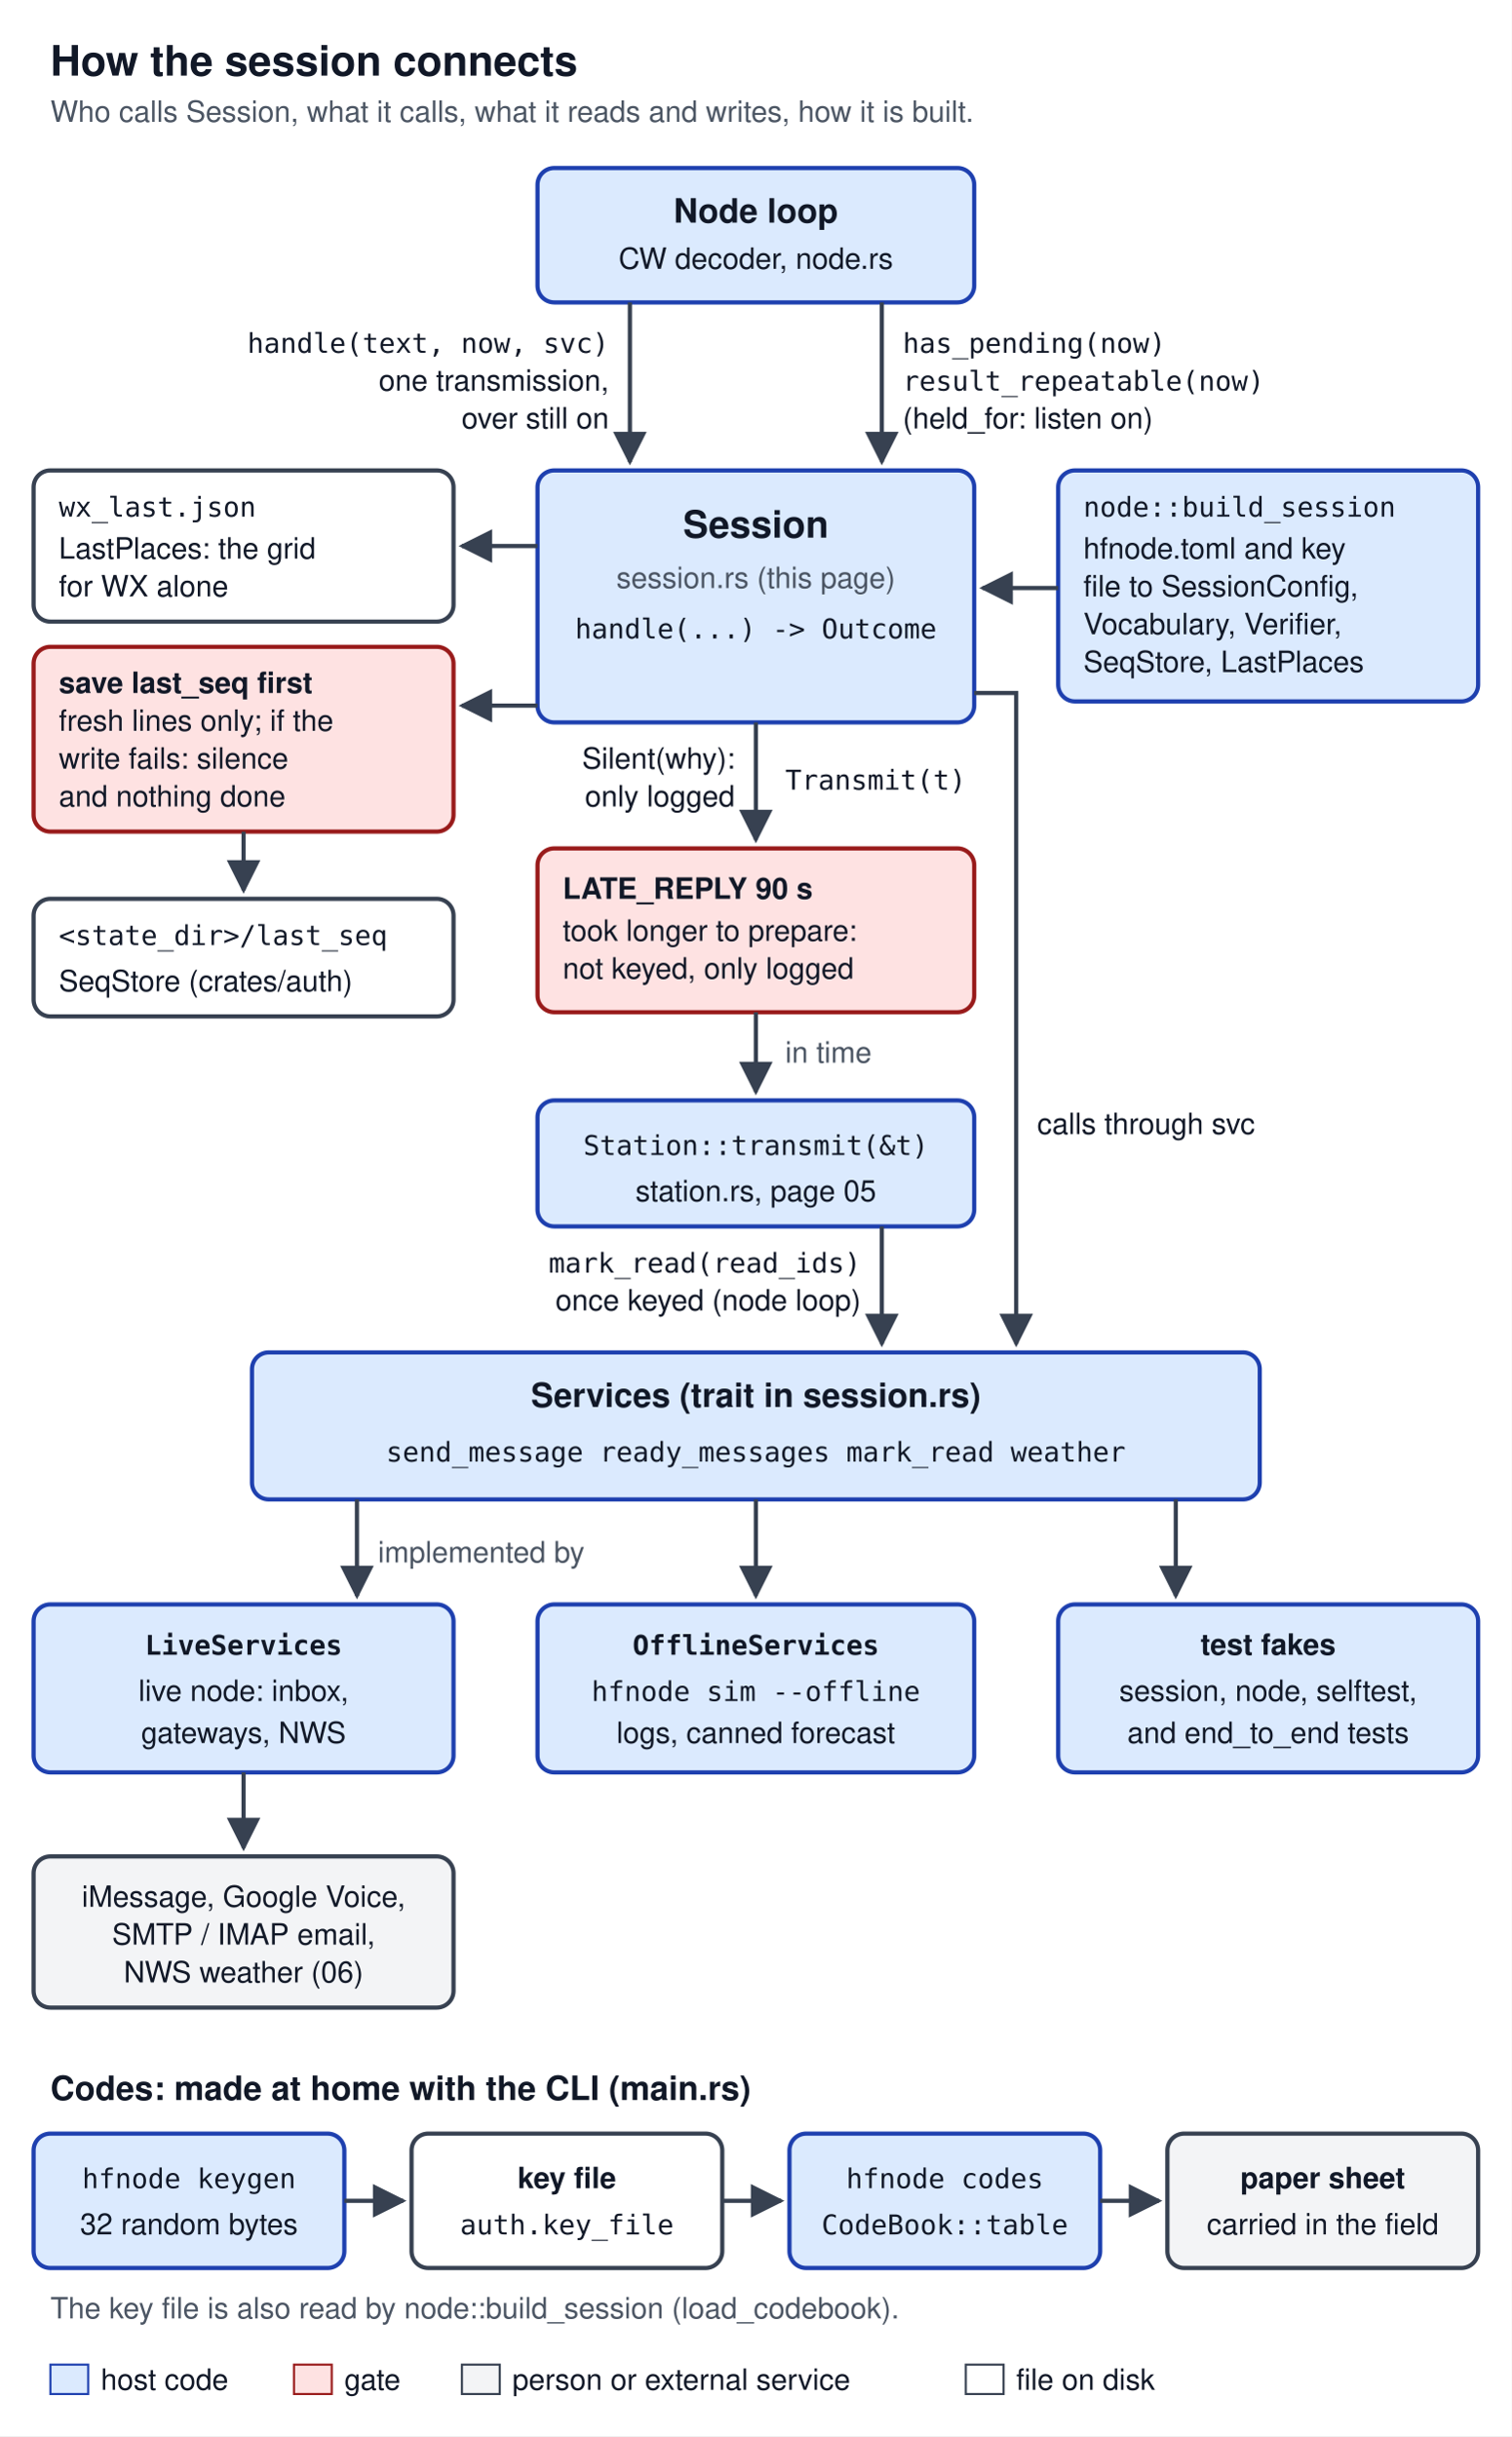
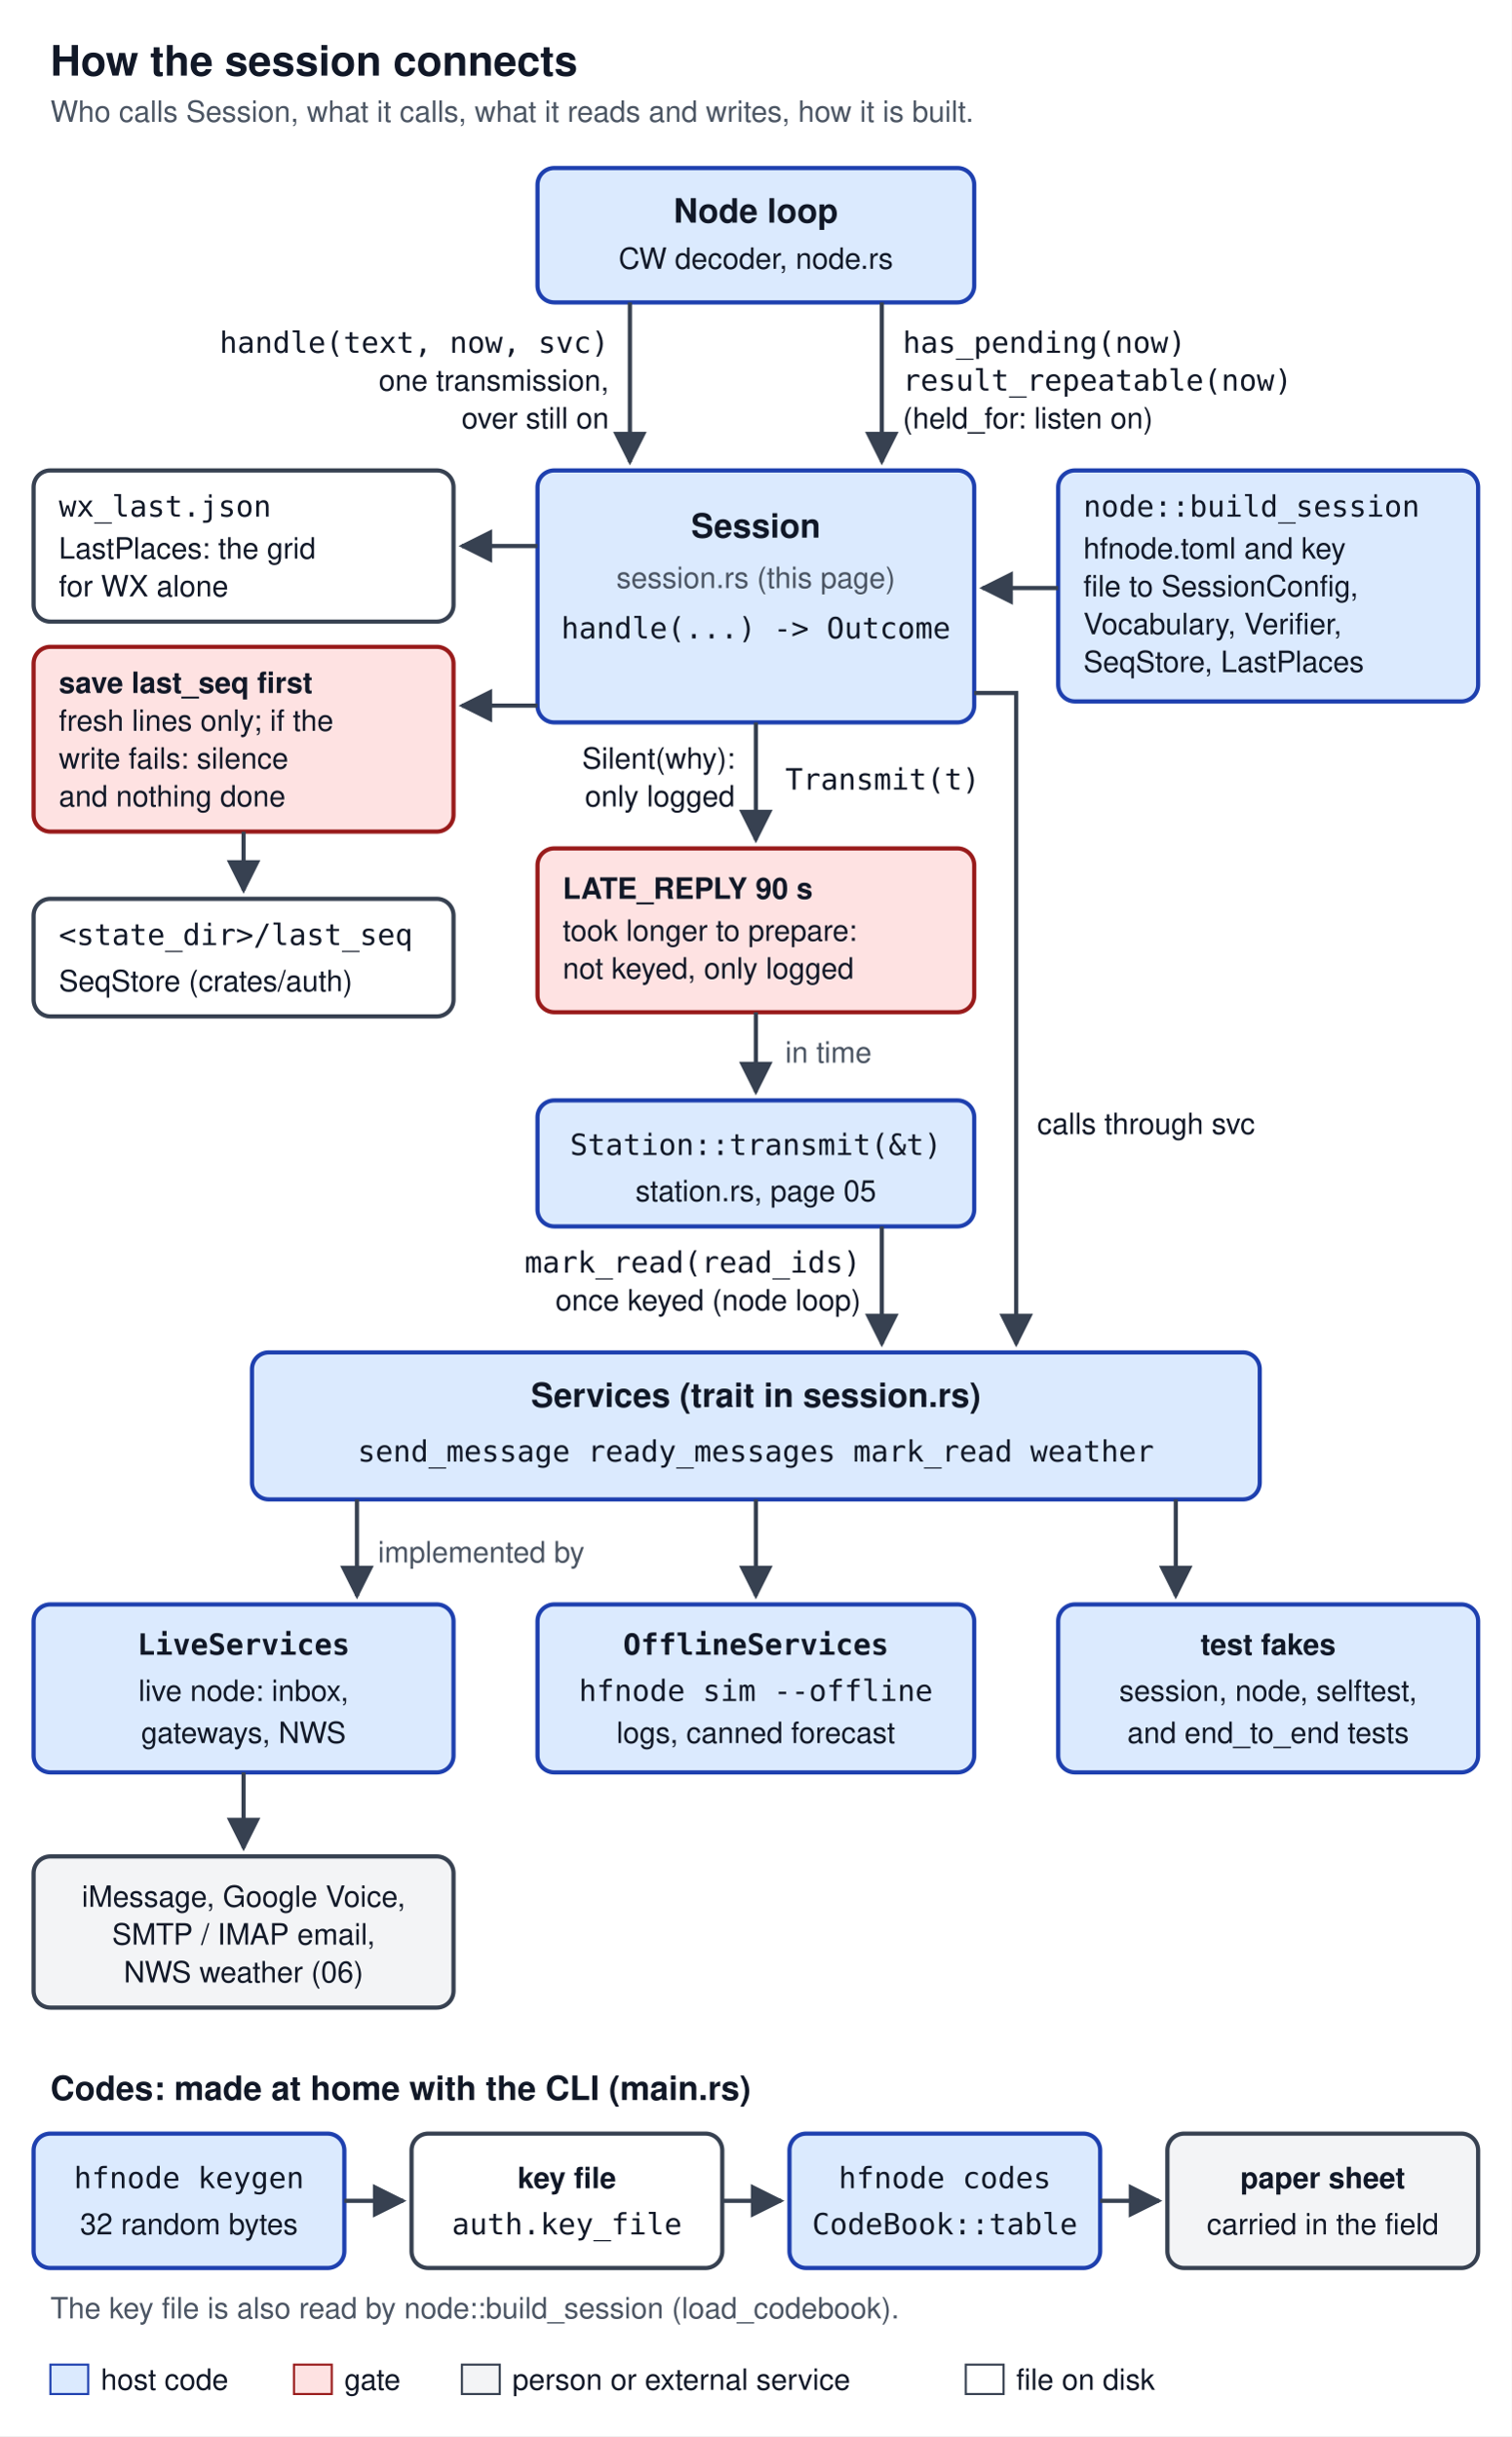
<svg xmlns="http://www.w3.org/2000/svg" viewBox="0 0 720 1160" width="720" height="1160" font-family="Helvetica, Arial, 'Liberation Sans', sans-serif" font-size="16" fill="#111827">
  <defs>
    <marker id="cn03-arrow" viewBox="0 0 10 10" refX="9" refY="5" markerWidth="8" markerHeight="8" orient="auto-start-reverse">
      <path d="M0,0 L10,5 L0,10 z" fill="#374151" />
    </marker>
  </defs>
  <rect x="0" y="0" width="720" height="1160" fill="#ffffff" />
  <text x="24" y="36" font-size="20" font-weight="bold">How the session connects</text>
  <text x="24" y="58" font-size="14" fill="#4b5563">Who calls Session, what it calls, what it reads and writes, how it is built.</text>
  <rect x="256" y="80" width="208" height="64" rx="8" fill="#dbeafe" stroke="#1e40af" stroke-width="2" />
  <text x="360" y="106" text-anchor="middle" font-weight="bold">Node loop</text>
  <text x="360" y="128" text-anchor="middle" font-size="14">CW decoder, node.rs</text>
  <line x1="300" y1="144" x2="300" y2="220" stroke="#374151" stroke-width="2" marker-end="url(#cn03-arrow)" />
-   <text x="290" y="168" text-anchor="end" font-size="13" font-family="Menlo, Consolas, 'DejaVu Sans Mono', monospace">handle(text, now, svc)</text>
+   <text x="290" y="168" text-anchor="end" font-size="14" font-family="Menlo, Consolas, 'DejaVu Sans Mono', monospace">handle(text, now, svc)</text>
  <text x="290" y="186" text-anchor="end" font-size="14">one transmission,</text>
  <text x="290" y="204" text-anchor="end" font-size="14">over still on</text>
  <line x1="420" y1="144" x2="420" y2="220" stroke="#374151" stroke-width="2" marker-end="url(#cn03-arrow)" />
-   <text x="430" y="168" font-size="13" font-family="Menlo, Consolas, 'DejaVu Sans Mono', monospace">has_pending(now)</text>
-   <text x="430" y="186" font-size="13" font-family="Menlo, Consolas, 'DejaVu Sans Mono', monospace">result_repeatable(now)</text>
+   <text x="430" y="168" font-size="14" font-family="Menlo, Consolas, 'DejaVu Sans Mono', monospace">has_pending(now)</text>
+   <text x="430" y="186" font-size="14" font-family="Menlo, Consolas, 'DejaVu Sans Mono', monospace">result_repeatable(now)</text>
  <text x="430" y="204" font-size="14">(held_for: listen on)</text>
  <rect x="256" y="224" width="208" height="120" rx="8" fill="#dbeafe" stroke="#1e40af" stroke-width="2" />
-   <text x="360" y="256" text-anchor="middle" font-size="18" font-weight="bold">Session</text>
+   <text x="360" y="256" text-anchor="middle" font-size="16" font-weight="bold">Session</text>
  <text x="360" y="280" text-anchor="middle" font-size="14" fill="#4b5563">session.rs (this page)</text>
-   <text x="360" y="304" text-anchor="middle" font-size="13" font-family="Menlo, Consolas, 'DejaVu Sans Mono', monospace">handle(...) -&gt; Outcome</text>
+   <text x="360" y="304" text-anchor="middle" font-size="14" font-family="Menlo, Consolas, 'DejaVu Sans Mono', monospace">handle(...) -&gt; Outcome</text>
  <rect x="504" y="224" width="200" height="110" rx="8" fill="#dbeafe" stroke="#1e40af" stroke-width="2" />
-   <text x="516" y="246" font-size="13" font-family="Menlo, Consolas, 'DejaVu Sans Mono', monospace">node::build_session</text>
+   <text x="516" y="246" font-size="14" font-family="Menlo, Consolas, 'DejaVu Sans Mono', monospace">node::build_session</text>
  <text x="516" y="266" font-size="14">hfnode.toml and key</text>
  <text x="516" y="284" font-size="14">file to SessionConfig,</text>
  <text x="516" y="302" font-size="14">Vocabulary, Verifier,</text>
  <text x="516" y="320" font-size="14">SeqStore, LastPlaces</text>
  <line x1="504" y1="280" x2="468" y2="280" stroke="#374151" stroke-width="2" marker-end="url(#cn03-arrow)" />
  <rect x="16" y="224" width="200" height="72" rx="8" fill="#ffffff" stroke="#374151" stroke-width="2" />
-   <text x="28" y="246" font-size="13" font-family="Menlo, Consolas, 'DejaVu Sans Mono', monospace">wx_last.json</text>
+   <text x="28" y="246" font-size="14" font-family="Menlo, Consolas, 'DejaVu Sans Mono', monospace">wx_last.json</text>
  <text x="28" y="266" font-size="14">LastPlaces: the grid</text>
  <text x="28" y="284" font-size="14">for WX alone</text>
  <line x1="256" y1="260" x2="220" y2="260" stroke="#374151" stroke-width="2" marker-end="url(#cn03-arrow)" />
  <rect x="16" y="308" width="200" height="88" rx="8" fill="#fee2e2" stroke="#991b1b" stroke-width="2" />
  <text x="28" y="330" font-size="14" font-weight="bold">save last_seq first</text>
  <text x="28" y="348" font-size="14">fresh lines only; if the</text>
  <text x="28" y="366" font-size="14">write fails: silence</text>
  <text x="28" y="384" font-size="14">and nothing done</text>
  <line x1="256" y1="336" x2="220" y2="336" stroke="#374151" stroke-width="2" marker-end="url(#cn03-arrow)" />
  <line x1="116" y1="396" x2="116" y2="424" stroke="#374151" stroke-width="2" marker-end="url(#cn03-arrow)" />
  <rect x="16" y="428" width="200" height="56" rx="8" fill="#ffffff" stroke="#374151" stroke-width="2" />
-   <text x="28" y="450" font-size="13" font-family="Menlo, Consolas, 'DejaVu Sans Mono', monospace">&lt;state_dir&gt;/last_seq</text>
+   <text x="28" y="450" font-size="14" font-family="Menlo, Consolas, 'DejaVu Sans Mono', monospace">&lt;state_dir&gt;/last_seq</text>
  <text x="28" y="472" font-size="14">SeqStore (crates/auth)</text>
  <line x1="360" y1="344" x2="360" y2="400" stroke="#374151" stroke-width="2" marker-end="url(#cn03-arrow)" />
  <text x="350" y="366" text-anchor="end" font-size="14">Silent(why):</text>
  <text x="350" y="384" text-anchor="end" font-size="14">only logged</text>
-   <text x="374" y="376" font-size="13" font-family="Menlo, Consolas, 'DejaVu Sans Mono', monospace">Transmit(t)</text>
+   <text x="374" y="376" font-size="14" font-family="Menlo, Consolas, 'DejaVu Sans Mono', monospace">Transmit(t)</text>
  <rect x="256" y="404" width="208" height="78" rx="8" fill="#fee2e2" stroke="#991b1b" stroke-width="2" />
  <text x="268" y="428" font-size="14" font-weight="bold">LATE_REPLY 90 s</text>
  <text x="268" y="448" font-size="14">took longer to prepare:</text>
  <text x="268" y="466" font-size="14">not keyed, only logged</text>
  <line x1="360" y1="482" x2="360" y2="520" stroke="#374151" stroke-width="2" marker-end="url(#cn03-arrow)" />
  <text x="374" y="506" font-size="14" fill="#4b5563">in time</text>
  <rect x="256" y="524" width="208" height="60" rx="8" fill="#dbeafe" stroke="#1e40af" stroke-width="2" />
-   <text x="360" y="550" text-anchor="middle" font-size="13" font-family="Menlo, Consolas, 'DejaVu Sans Mono', monospace">Station::transmit(&amp;t)</text>
+   <text x="360" y="550" text-anchor="middle" font-size="14" font-family="Menlo, Consolas, 'DejaVu Sans Mono', monospace">Station::transmit(&amp;t)</text>
  <text x="360" y="572" text-anchor="middle" font-size="14">station.rs, page 05</text>
  <line x1="420" y1="584" x2="420" y2="640" stroke="#374151" stroke-width="2" marker-end="url(#cn03-arrow)" />
-   <text x="410" y="606" text-anchor="end" font-size="13" font-family="Menlo, Consolas, 'DejaVu Sans Mono', monospace">mark_read(read_ids)</text>
+   <text x="410" y="606" text-anchor="end" font-size="14" font-family="Menlo, Consolas, 'DejaVu Sans Mono', monospace">mark_read(read_ids)</text>
  <text x="410" y="624" text-anchor="end" font-size="14">once keyed (node loop)</text>
  <polyline points="464,330 484,330 484,640" fill="none" stroke="#374151" stroke-width="2" marker-end="url(#cn03-arrow)" />
  <text x="494" y="540" font-size="14">calls through svc</text>
  <rect x="120" y="644" width="480" height="70" rx="8" fill="#dbeafe" stroke="#1e40af" stroke-width="2" />
  <text x="360" y="670" text-anchor="middle" font-weight="bold">Services (trait in session.rs)</text>
-   <text x="360" y="696" text-anchor="middle" font-size="13" font-family="Menlo, Consolas, 'DejaVu Sans Mono', monospace">send_message  ready_messages  mark_read  weather</text>
+   <text x="360" y="696" text-anchor="middle" font-size="14" font-family="Menlo, Consolas, 'DejaVu Sans Mono', monospace">send_message  ready_messages  mark_read  weather</text>
  <line x1="170" y1="714" x2="170" y2="760" stroke="#374151" stroke-width="2" marker-end="url(#cn03-arrow)" />
  <line x1="360" y1="714" x2="360" y2="760" stroke="#374151" stroke-width="2" marker-end="url(#cn03-arrow)" />
  <line x1="560" y1="714" x2="560" y2="760" stroke="#374151" stroke-width="2" marker-end="url(#cn03-arrow)" />
  <text x="180" y="744" font-size="14" fill="#4b5563">implemented by</text>
  <rect x="16" y="764" width="200" height="80" rx="8" fill="#dbeafe" stroke="#1e40af" stroke-width="2" />
-   <text x="116" y="788" text-anchor="middle" font-size="13" font-weight="bold" font-family="Menlo, Consolas, 'DejaVu Sans Mono', monospace">LiveServices</text>
+   <text x="116" y="788" text-anchor="middle" font-size="14" font-weight="bold" font-family="Menlo, Consolas, 'DejaVu Sans Mono', monospace">LiveServices</text>
  <text x="116" y="810" text-anchor="middle" font-size="14">live node: inbox,</text>
  <text x="116" y="830" text-anchor="middle" font-size="14">gateways, NWS</text>
  <rect x="256" y="764" width="208" height="80" rx="8" fill="#dbeafe" stroke="#1e40af" stroke-width="2" />
-   <text x="360" y="788" text-anchor="middle" font-size="13" font-weight="bold" font-family="Menlo, Consolas, 'DejaVu Sans Mono', monospace">OfflineServices</text>
-   <text x="360" y="810" text-anchor="middle" font-size="13" font-family="Menlo, Consolas, 'DejaVu Sans Mono', monospace">hfnode sim --offline</text>
+   <text x="360" y="788" text-anchor="middle" font-size="14" font-weight="bold" font-family="Menlo, Consolas, 'DejaVu Sans Mono', monospace">OfflineServices</text>
+   <text x="360" y="810" text-anchor="middle" font-size="14" font-family="Menlo, Consolas, 'DejaVu Sans Mono', monospace">hfnode sim --offline</text>
  <text x="360" y="830" text-anchor="middle" font-size="14">logs, canned forecast</text>
  <rect x="504" y="764" width="200" height="80" rx="8" fill="#dbeafe" stroke="#1e40af" stroke-width="2" />
  <text x="604" y="788" text-anchor="middle" font-size="14" font-weight="bold">test fakes</text>
  <text x="604" y="810" text-anchor="middle" font-size="14">session, node, selftest,</text>
  <text x="604" y="830" text-anchor="middle" font-size="14">and end_to_end tests</text>
  <line x1="116" y1="844" x2="116" y2="880" stroke="#374151" stroke-width="2" marker-end="url(#cn03-arrow)" />
  <rect x="16" y="884" width="200" height="72" rx="8" fill="#f3f4f6" stroke="#374151" stroke-width="2" />
  <text x="116" y="908" text-anchor="middle" font-size="14">iMessage, Google Voice,</text>
  <text x="116" y="926" text-anchor="middle" font-size="14">SMTP / IMAP email,</text>
  <text x="116" y="944" text-anchor="middle" font-size="14">NWS weather (06)</text>
  <text x="24" y="1000" font-weight="bold">Codes: made at home with the CLI (main.rs)</text>
  <rect x="16" y="1016" width="148" height="64" rx="8" fill="#dbeafe" stroke="#1e40af" stroke-width="2" />
-   <text x="90" y="1042" text-anchor="middle" font-size="13" font-family="Menlo, Consolas, 'DejaVu Sans Mono', monospace">hfnode keygen</text>
+   <text x="90" y="1042" text-anchor="middle" font-size="14" font-family="Menlo, Consolas, 'DejaVu Sans Mono', monospace">hfnode keygen</text>
  <text x="90" y="1064" text-anchor="middle" font-size="14">32 random bytes</text>
  <line x1="164" y1="1048" x2="192" y2="1048" stroke="#374151" stroke-width="2" marker-end="url(#cn03-arrow)" />
  <rect x="196" y="1016" width="148" height="64" rx="8" fill="#ffffff" stroke="#374151" stroke-width="2" />
  <text x="270" y="1042" text-anchor="middle" font-size="14" font-weight="bold">key file</text>
-   <text x="270" y="1064" text-anchor="middle" font-size="13" font-family="Menlo, Consolas, 'DejaVu Sans Mono', monospace">auth.key_file</text>
+   <text x="270" y="1064" text-anchor="middle" font-size="14" font-family="Menlo, Consolas, 'DejaVu Sans Mono', monospace">auth.key_file</text>
  <line x1="344" y1="1048" x2="372" y2="1048" stroke="#374151" stroke-width="2" marker-end="url(#cn03-arrow)" />
  <rect x="376" y="1016" width="148" height="64" rx="8" fill="#dbeafe" stroke="#1e40af" stroke-width="2" />
-   <text x="450" y="1042" text-anchor="middle" font-size="13" font-family="Menlo, Consolas, 'DejaVu Sans Mono', monospace">hfnode codes</text>
-   <text x="450" y="1064" text-anchor="middle" font-size="13" font-family="Menlo, Consolas, 'DejaVu Sans Mono', monospace">CodeBook::table</text>
+   <text x="450" y="1042" text-anchor="middle" font-size="14" font-family="Menlo, Consolas, 'DejaVu Sans Mono', monospace">hfnode codes</text>
+   <text x="450" y="1064" text-anchor="middle" font-size="14" font-family="Menlo, Consolas, 'DejaVu Sans Mono', monospace">CodeBook::table</text>
  <line x1="524" y1="1048" x2="552" y2="1048" stroke="#374151" stroke-width="2" marker-end="url(#cn03-arrow)" />
  <rect x="556" y="1016" width="148" height="64" rx="8" fill="#f3f4f6" stroke="#374151" stroke-width="2" />
  <text x="630" y="1042" text-anchor="middle" font-size="14" font-weight="bold">paper sheet</text>
  <text x="630" y="1064" text-anchor="middle" font-size="14">carried in the field</text>
  <text x="24" y="1104" font-size="14" fill="#4b5563">The key file is also read by node::build_session (load_codebook).</text>
  <rect x="24" y="1126" width="18" height="14" fill="#dbeafe" stroke="#1e40af" />
  <text x="48" y="1138" font-size="14">host code</text>
  <rect x="140" y="1126" width="18" height="14" fill="#fee2e2" stroke="#991b1b" />
  <text x="164" y="1138" font-size="14">gate</text>
  <rect x="220" y="1126" width="18" height="14" fill="#f3f4f6" stroke="#374151" />
  <text x="244" y="1138" font-size="14">person or external service</text>
  <rect x="460" y="1126" width="18" height="14" fill="#ffffff" stroke="#374151" />
  <text x="484" y="1138" font-size="14">file on disk</text>
</svg>
